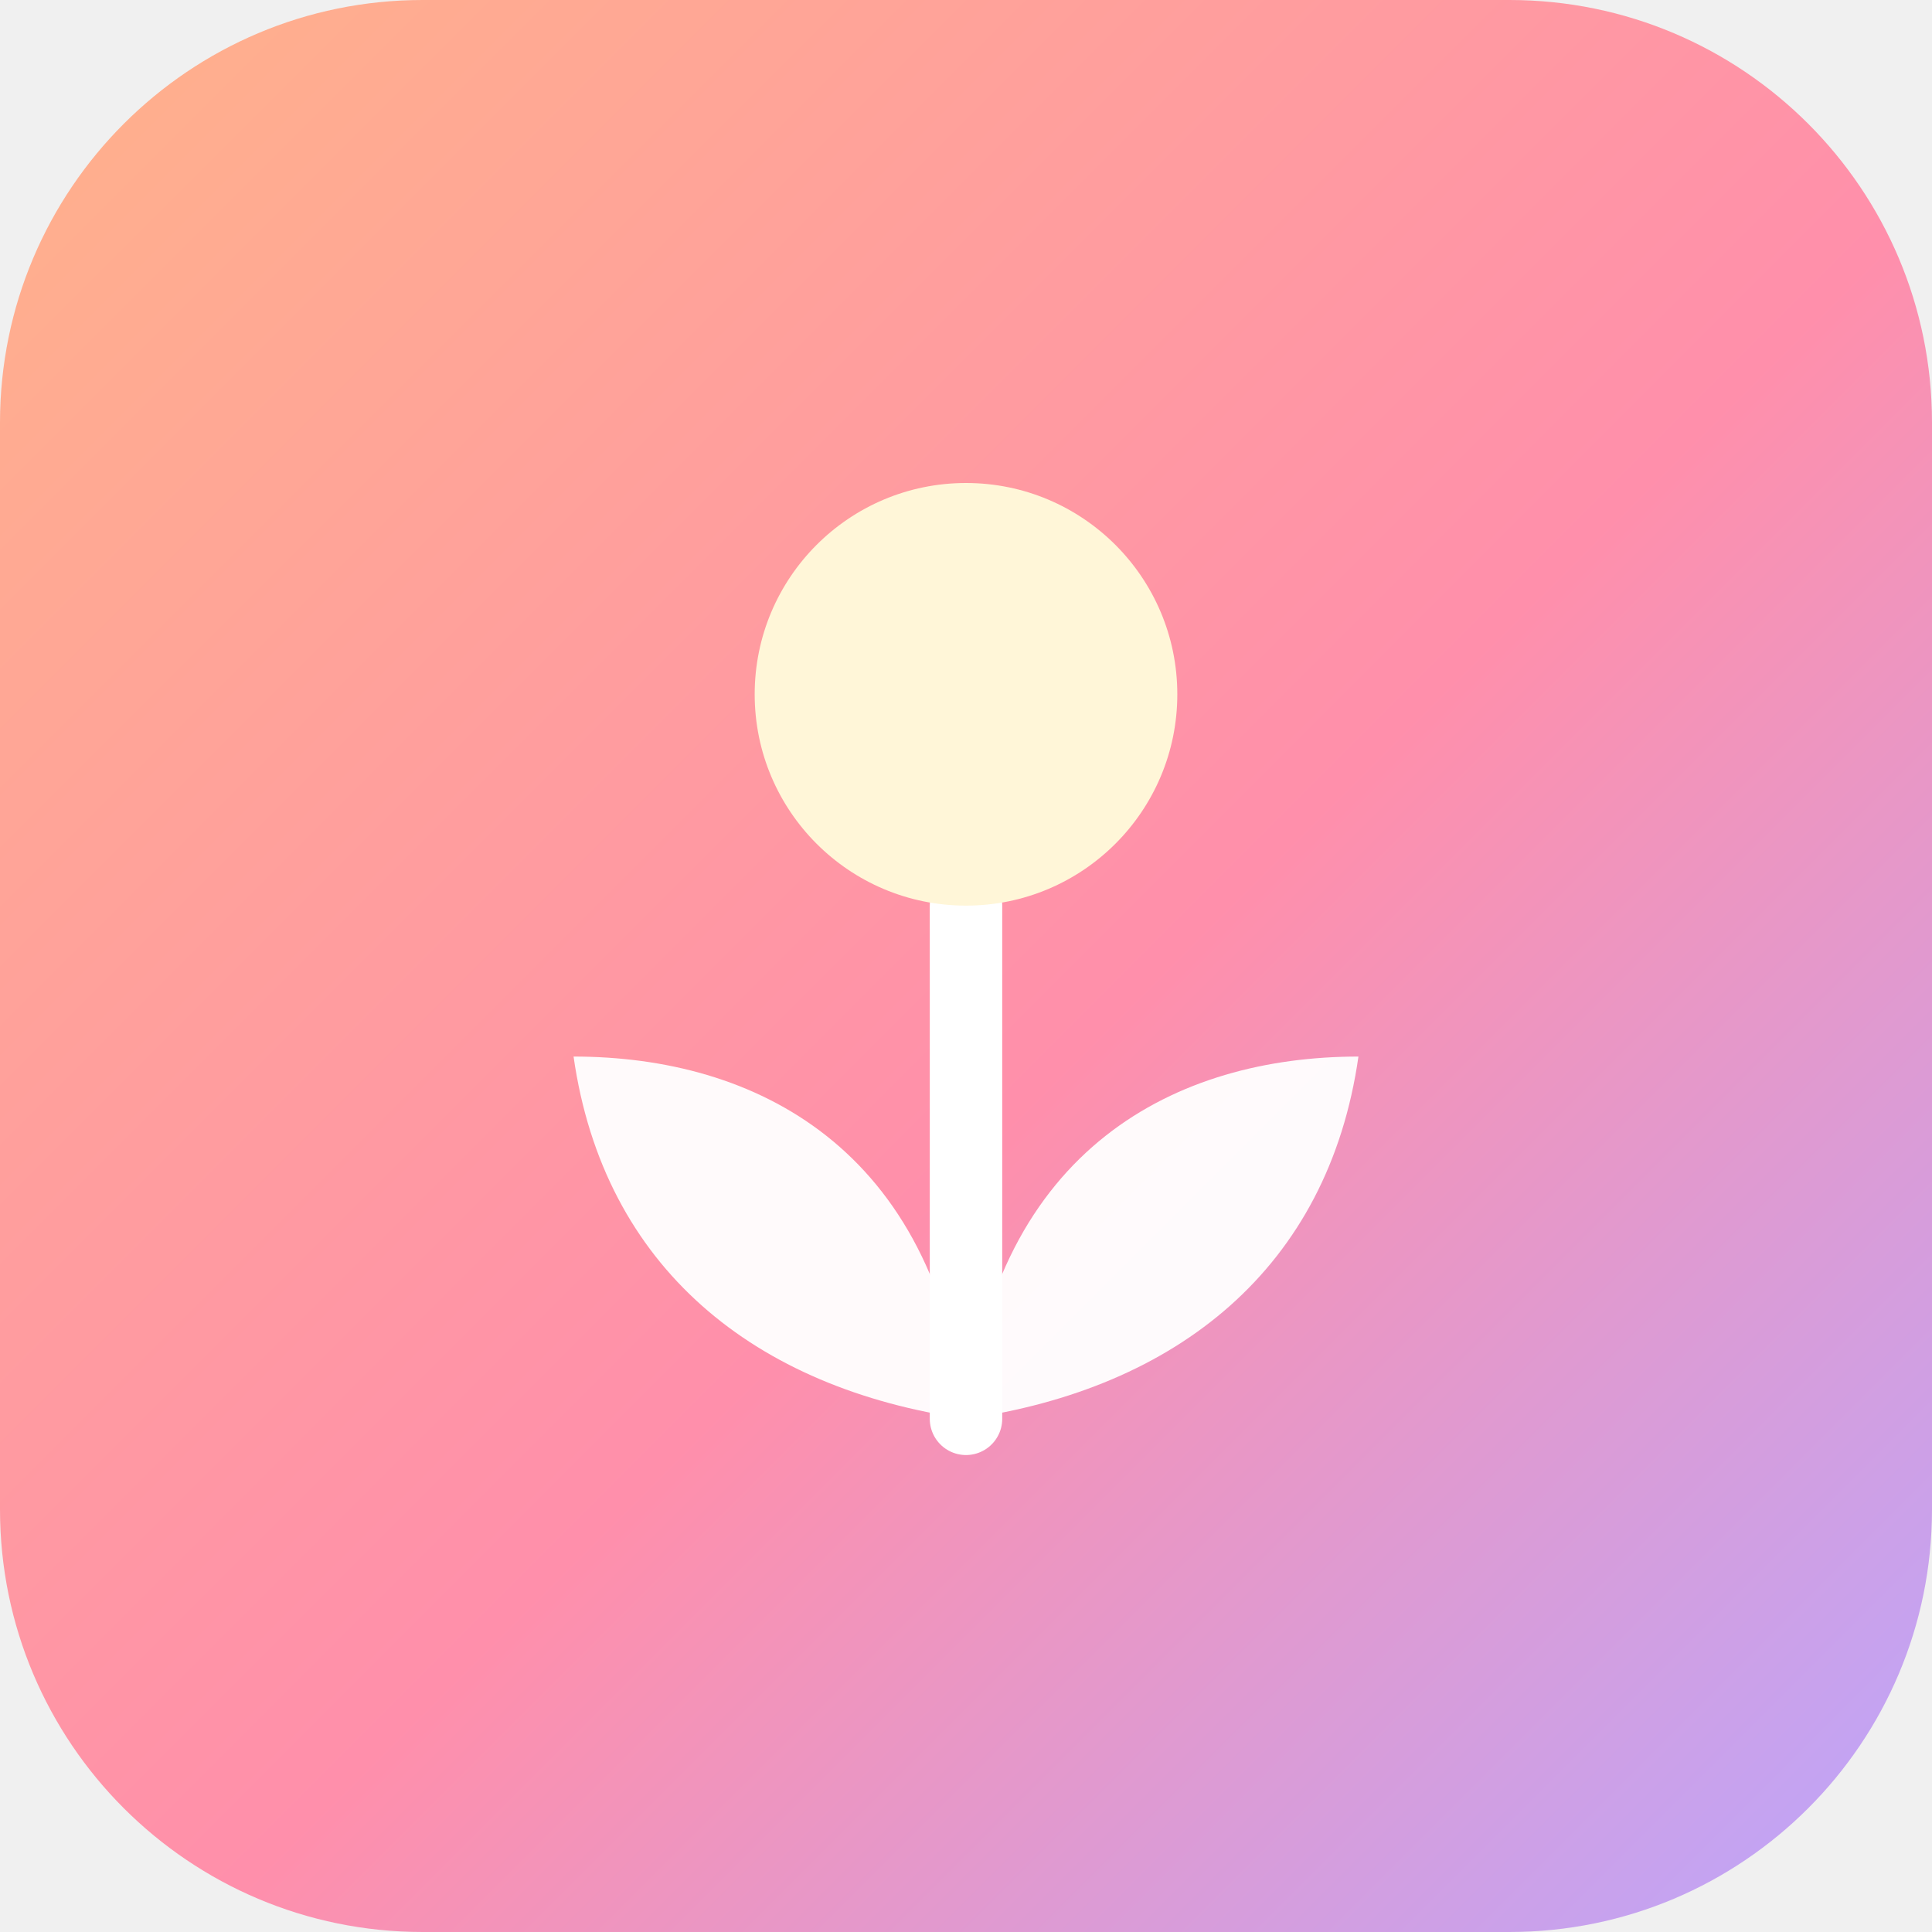
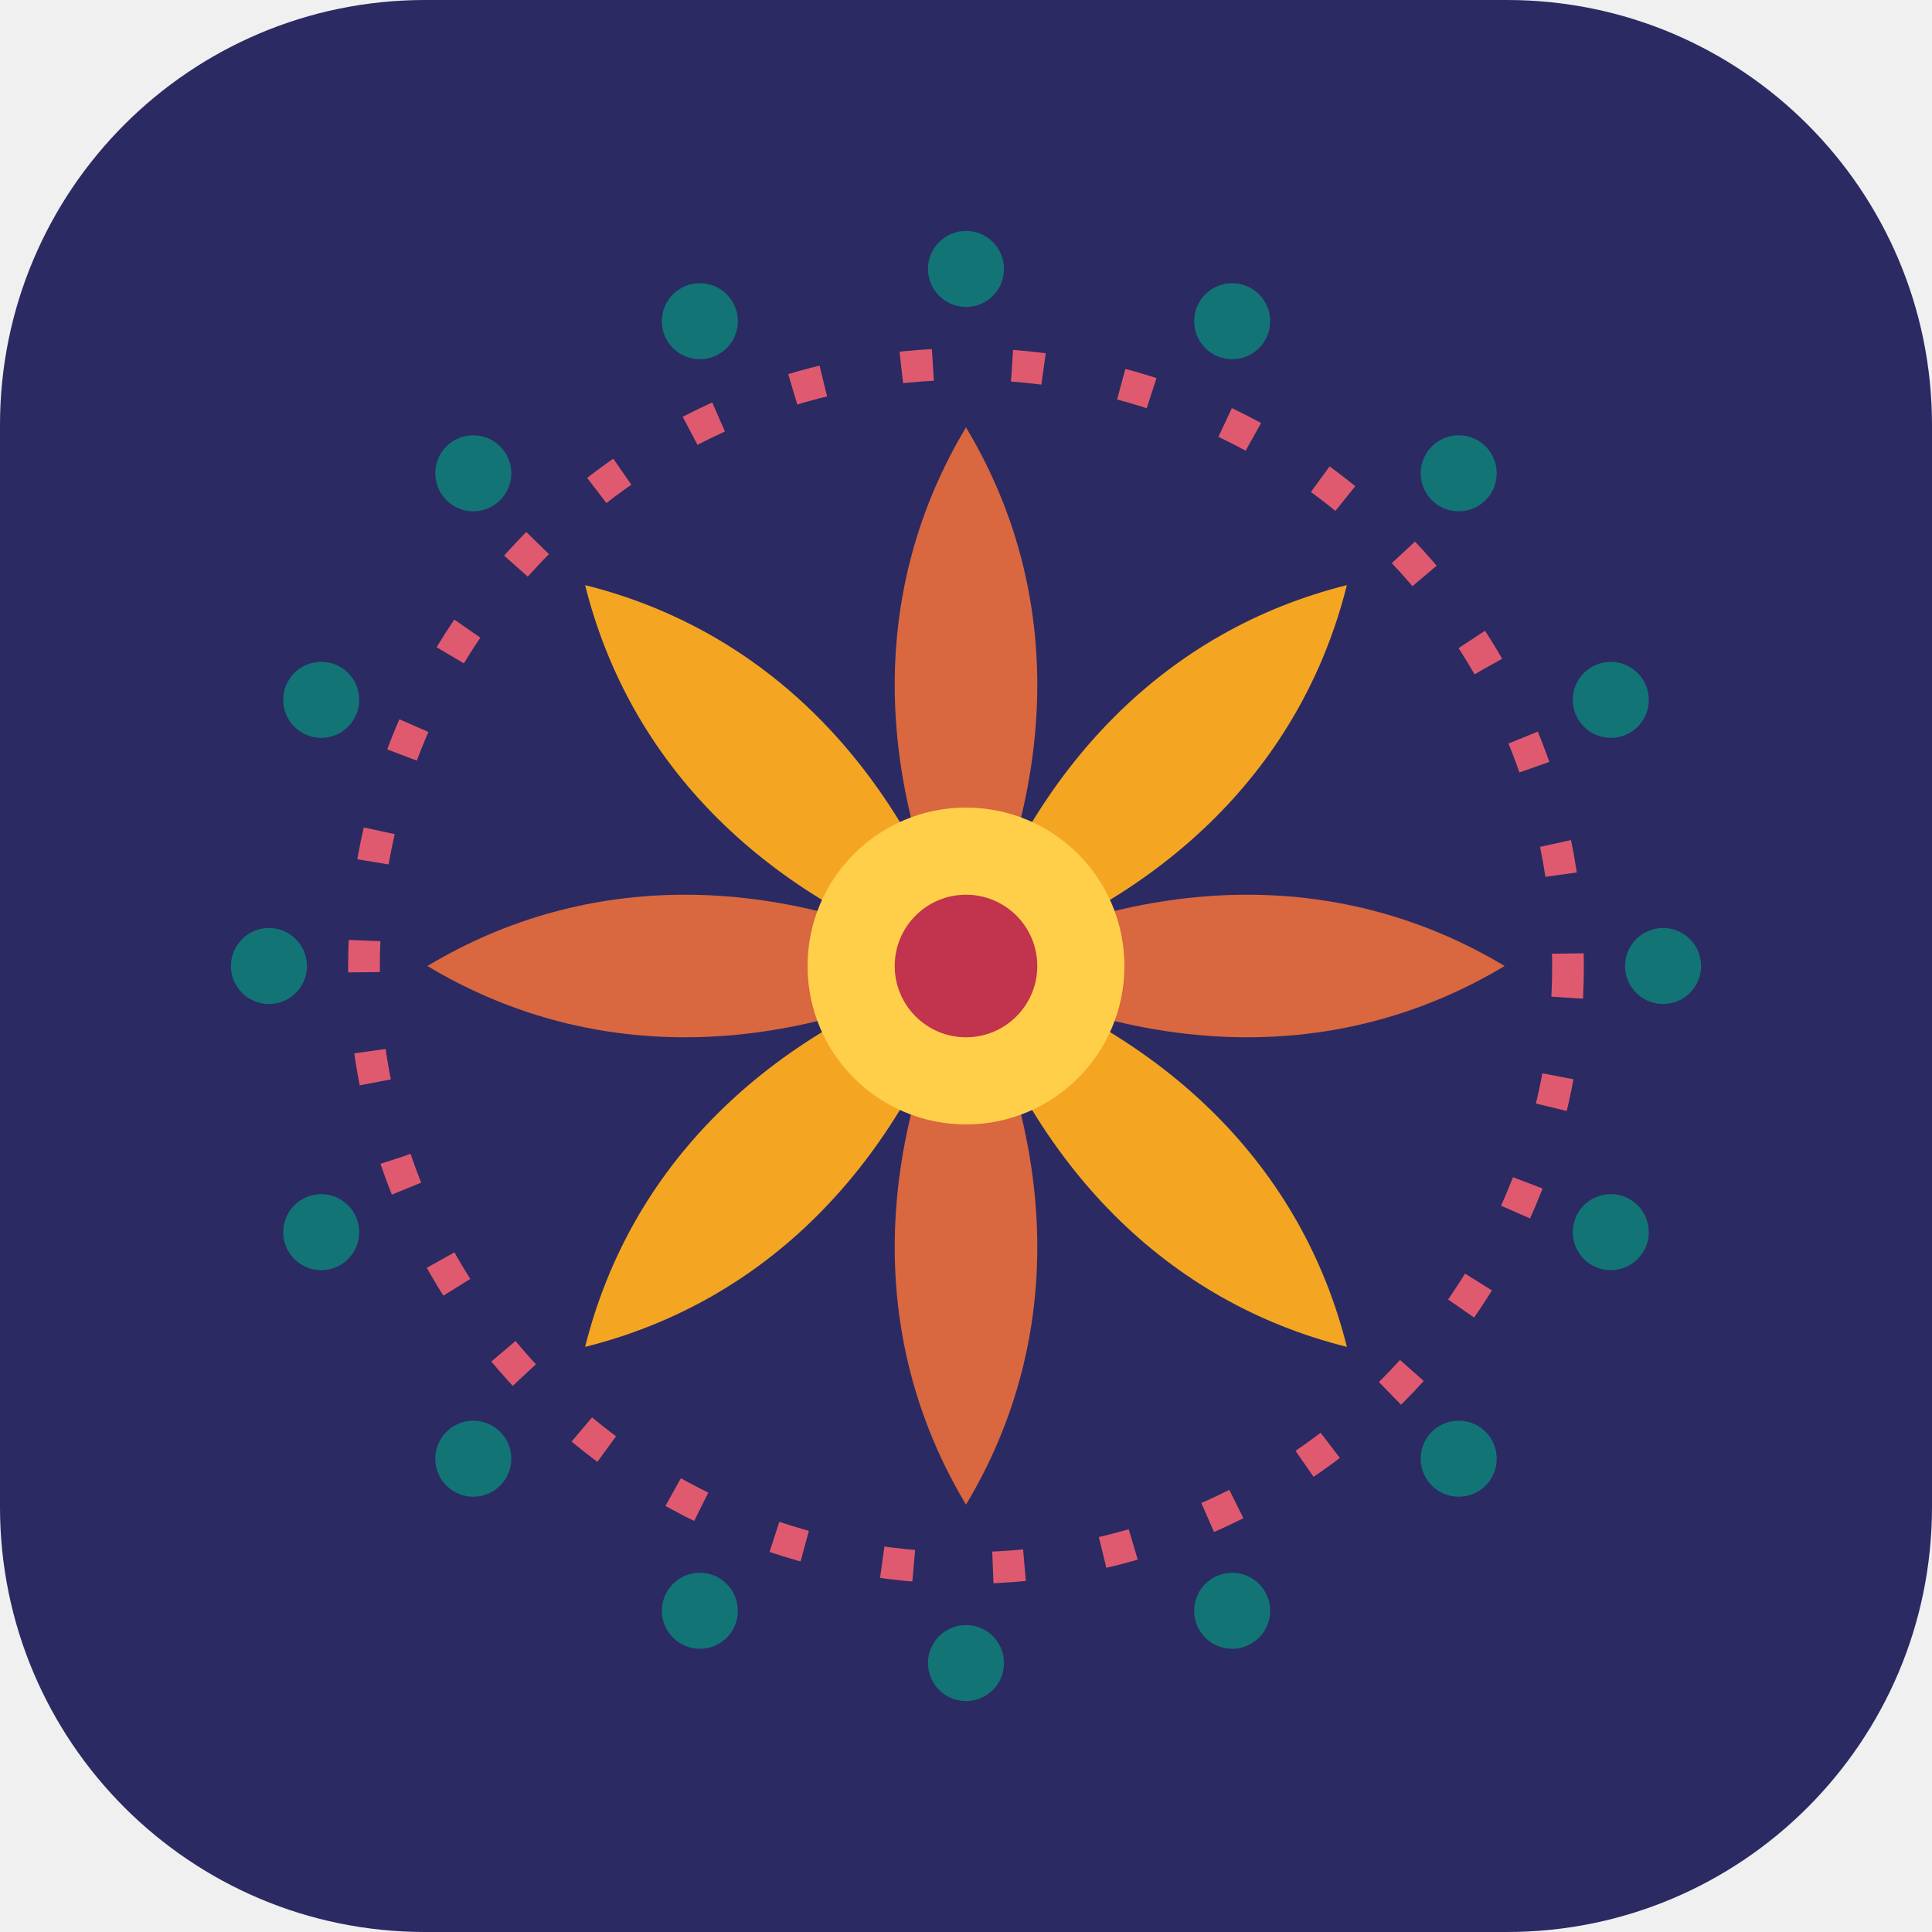
- <svg xmlns="http://www.w3.org/2000/svg" viewBox="0 0 64 64">
-   <defs>
-     <linearGradient id="lg" x1="0" y1="0" x2="1" y2="1">
-       <stop offset="0" stop-color="#ffb38a" />
-       <stop offset=".55" stop-color="#ff8fab" />
-       <stop offset="1" stop-color="#b9a7ff" />
-     </linearGradient>
-   </defs>
-   <rect width="64" height="64" rx="14" fill="url(#lg)" />
-   <path d="M32 47c-1-9-7-12-13-12 1 7 6 11 13 12Zm0 0c1-9 7-12 13-12-1 7-6 11-13 12Z" fill="#fff" opacity=".95" />
-   <path d="M32 47V30" stroke="#fff" stroke-width="2.4" stroke-linecap="round" />
-   <circle cx="32" cy="23" r="7" fill="#fff6d8" />
+ <svg xmlns="http://www.w3.org/2000/svg" viewBox="0 0 100 100">
+   <rect width="100" height="100" rx="22" fill="#2b2a63" />
+   <g transform="translate(50 50) scale(.82) translate(-50 -50)">
+     <g fill="#127475">
+       <circle cx="94" cy="50" r="2.4" />
+       <circle cx="90.7" cy="66.8" r="2.4" />
+       <circle cx="81.1" cy="81.1" r="2.4" />
+       <circle cx="66.8" cy="90.7" r="2.4" />
+       <circle cx="50" cy="94" r="2.4" />
+       <circle cx="33.2" cy="90.7" r="2.4" />
+       <circle cx="18.9" cy="81.1" r="2.4" />
+       <circle cx="9.3" cy="66.8" r="2.4" />
+       <circle cx="6" cy="50" r="2.4" />
+       <circle cx="9.3" cy="33.2" r="2.4" />
+       <circle cx="18.9" cy="18.9" r="2.4" />
+       <circle cx="33.2" cy="9.3" r="2.4" />
+       <circle cx="50" cy="6" r="2.4" />
+       <circle cx="66.8" cy="9.3" r="2.4" />
+       <circle cx="81.1" cy="18.9" r="2.4" />
+       <circle cx="90.7" cy="33.2" r="2.4" />
+     </g>
+     <circle cx="50" cy="50" r="38" fill="none" stroke="#e05a6f" stroke-width="2" stroke-dasharray="2 5" />
+     <g>
+       <path d="M50 50 C 44 38 44 26 50 16 C 56 26 56 38 50 50Z" fill="#d9673f" transform="rotate(0 50 50)" />
+       <path d="M50 50 C 44 38 44 26 50 16 C 56 26 56 38 50 50Z" fill="#f4a623" transform="rotate(45 50 50)" />
+       <path d="M50 50 C 44 38 44 26 50 16 C 56 26 56 38 50 50Z" fill="#d9673f" transform="rotate(90 50 50)" />
+       <path d="M50 50 C 44 38 44 26 50 16 C 56 26 56 38 50 50Z" fill="#f4a623" transform="rotate(135 50 50)" />
+       <path d="M50 50 C 44 38 44 26 50 16 C 56 26 56 38 50 50Z" fill="#d9673f" transform="rotate(180 50 50)" />
+       <path d="M50 50 C 44 38 44 26 50 16 C 56 26 56 38 50 50Z" fill="#f4a623" transform="rotate(225 50 50)" />
+       <path d="M50 50 C 44 38 44 26 50 16 C 56 26 56 38 50 50Z" fill="#d9673f" transform="rotate(270 50 50)" />
+       <path d="M50 50 C 44 38 44 26 50 16 C 56 26 56 38 50 50Z" fill="#f4a623" transform="rotate(315 50 50)" />
+     </g>
+     <circle cx="50" cy="50" r="10" fill="#ffcf4a" />
+     <circle cx="50" cy="50" r="4.5" fill="#c2334d" />
+   </g>
</svg>
